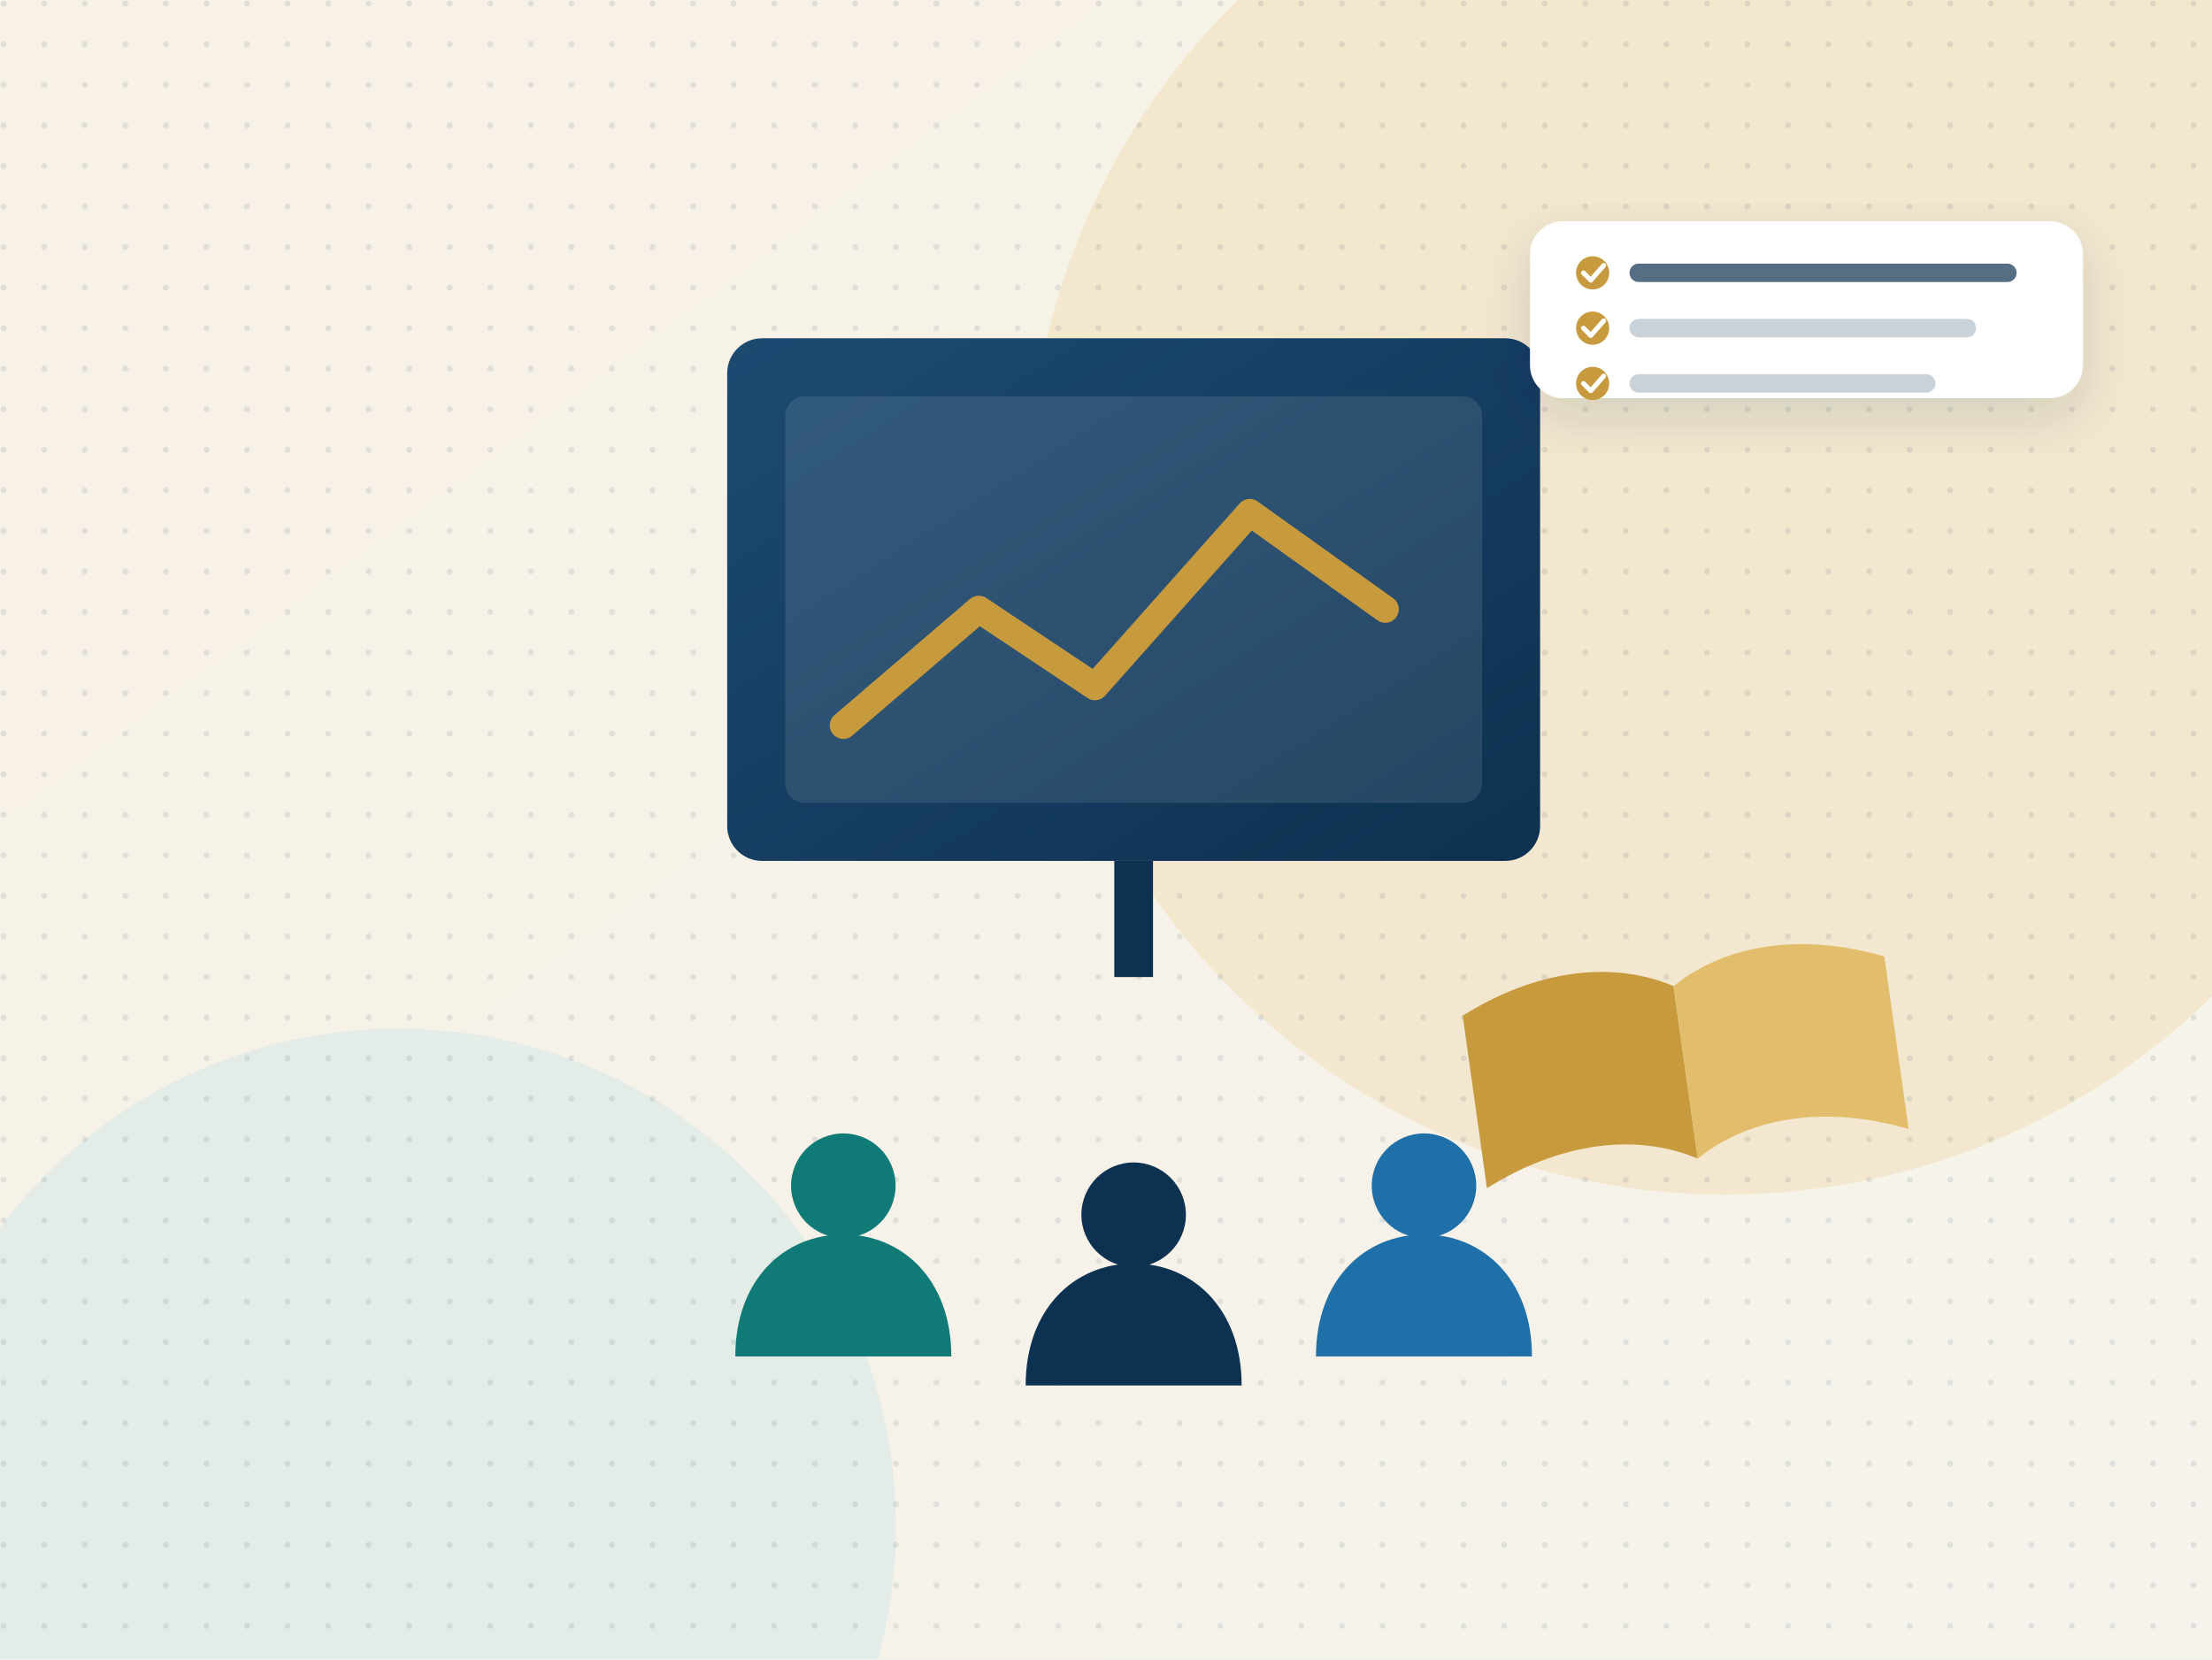
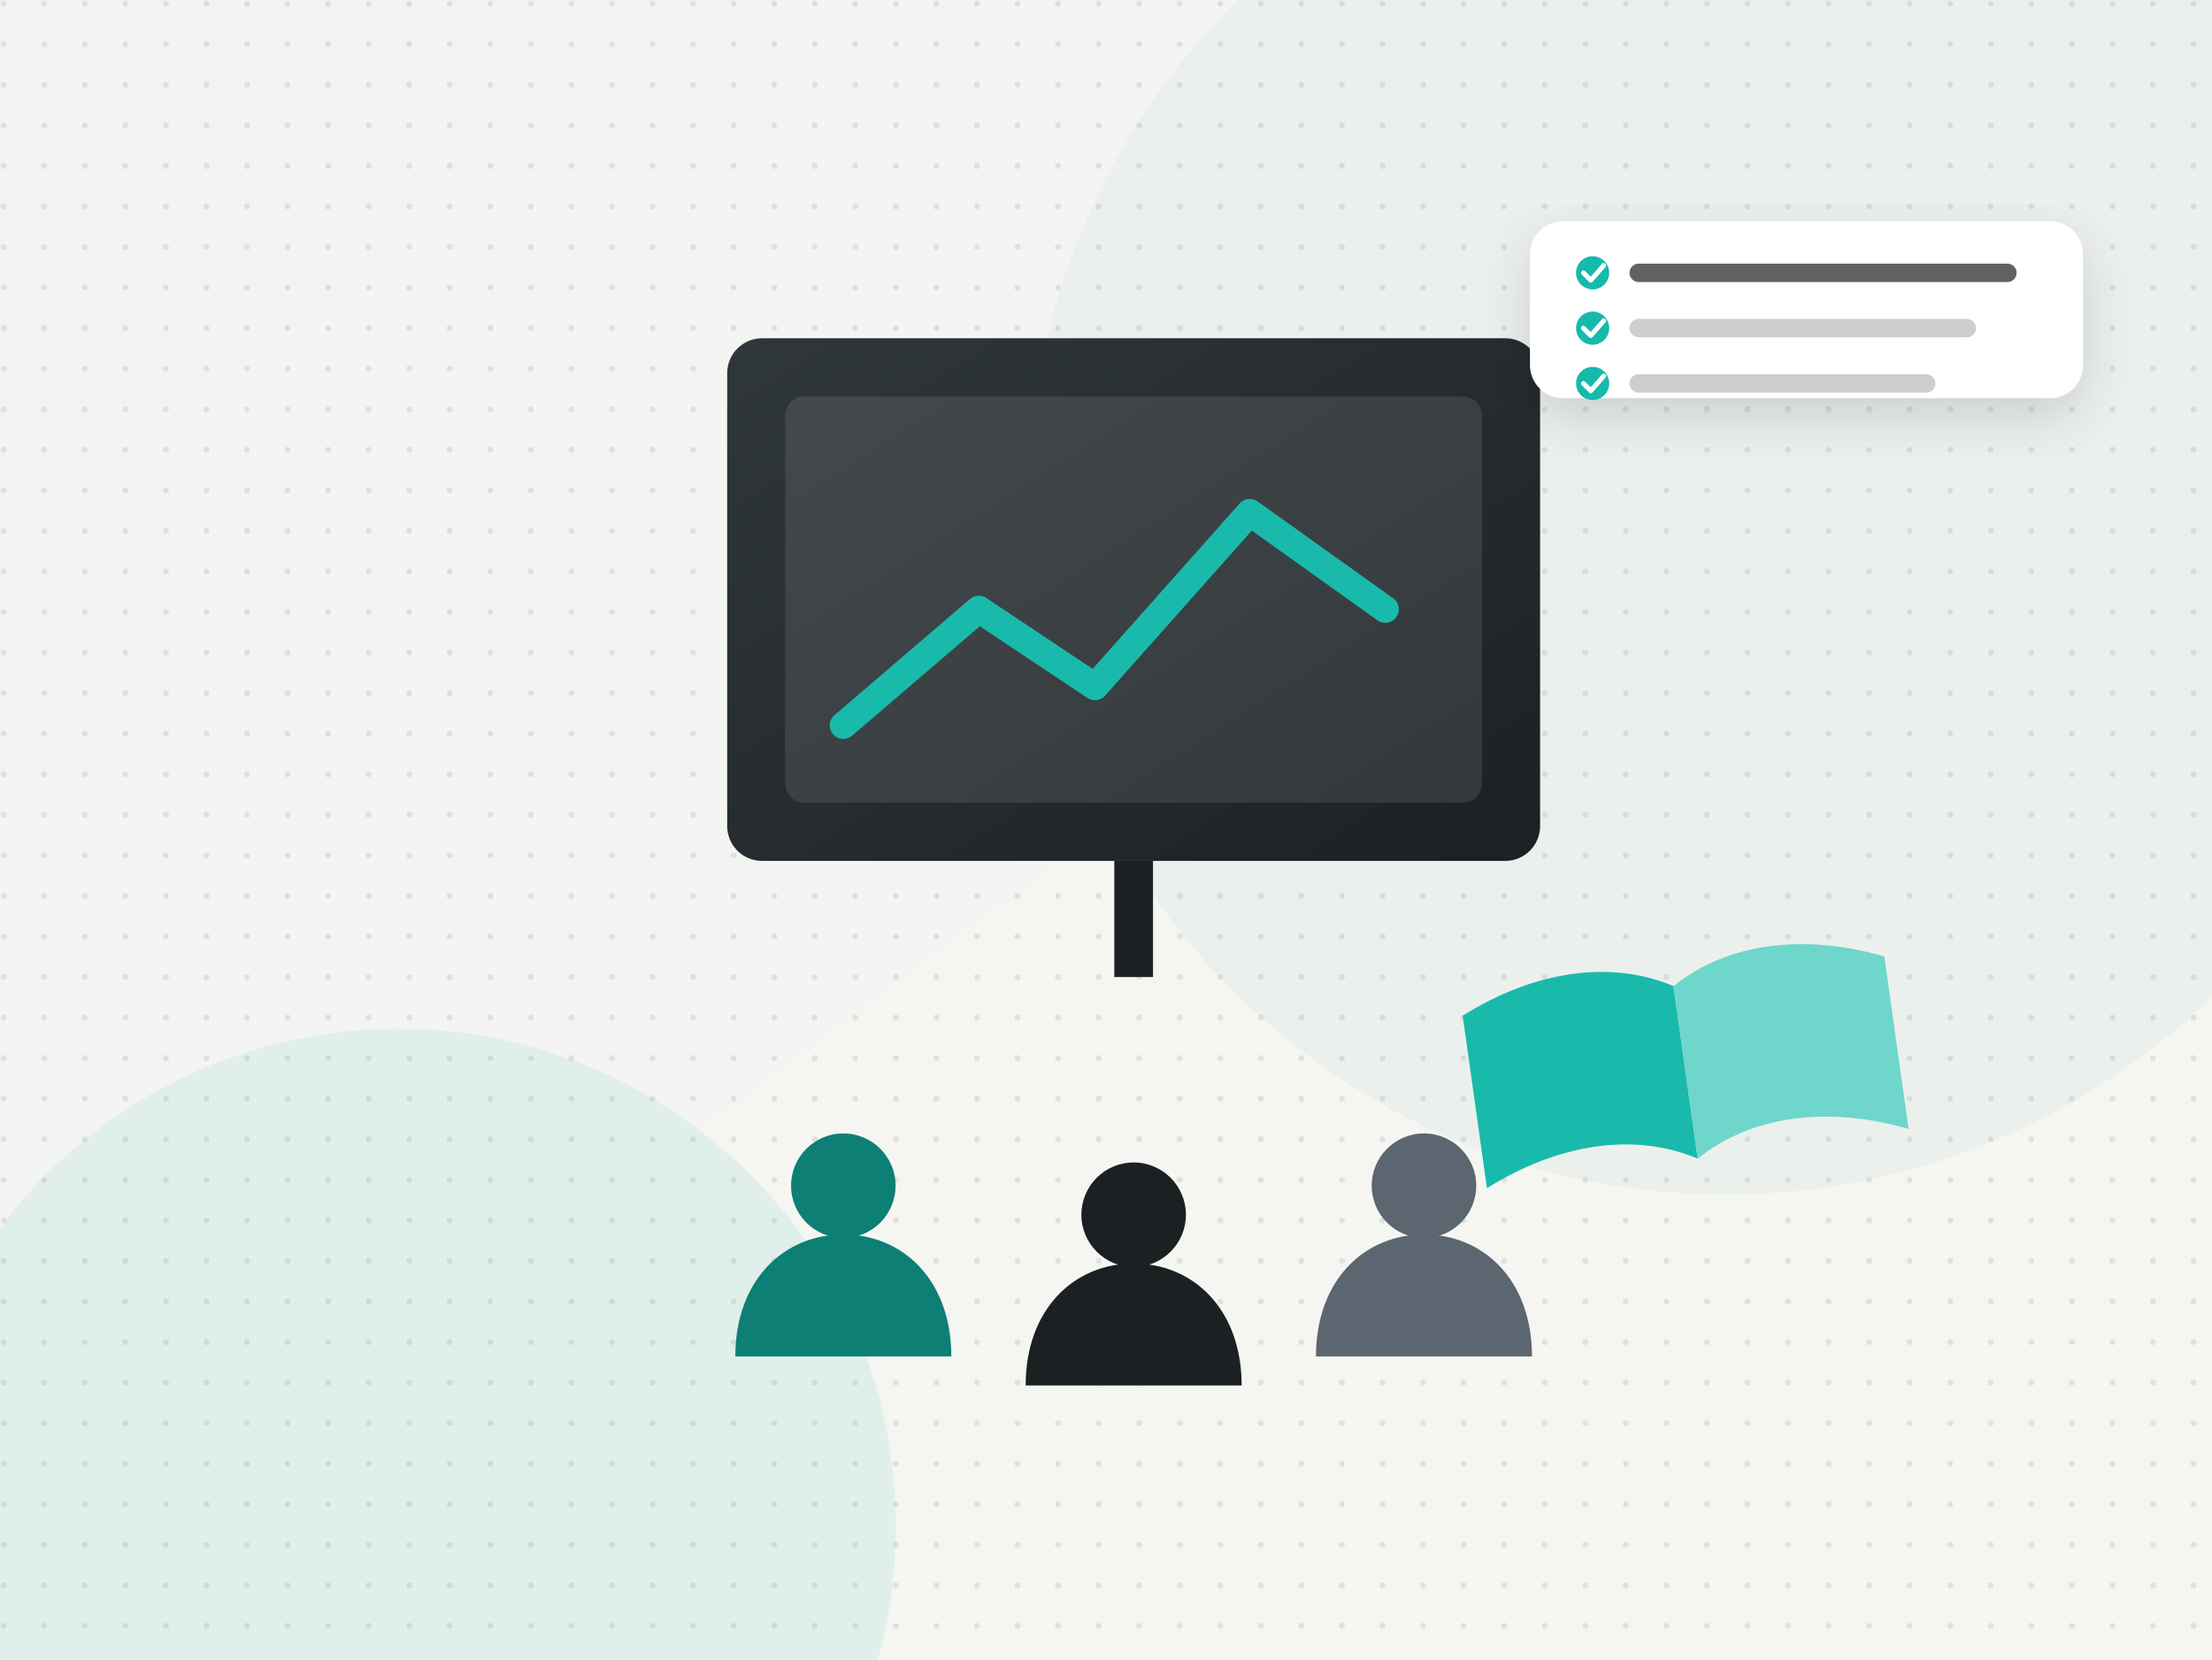
<svg xmlns="http://www.w3.org/2000/svg" viewBox="0 0 1200 900" preserveAspectRatio="xMidYMid slice" role="img">
  <defs>
    <linearGradient id="bg" x1="0" y1="0" x2="1" y2="1">
-       <stop offset="0" stop-color="#f7f1e6" />
-       <stop offset="1" stop-color="#f6f3ec" />
+       <stop offset="0" stop-color="#f3f4f2" />
+       <stop offset="1" stop-color="#f6f5f1" />
    </linearGradient>
    <linearGradient id="tg" x1="0" y1="0" x2="1" y2="1">
-       <stop offset="0" stop-color="#1b9a94" />
-       <stop offset="1" stop-color="#0f7a76" />
+       <stop offset="0" stop-color="#19baab" />
+       <stop offset="1" stop-color="#0e7f75" />
    </linearGradient>
    <linearGradient id="ng" x1="0" y1="0" x2="1" y2="1">
-       <stop offset="0" stop-color="#1d4a72" />
-       <stop offset="1" stop-color="#0d3150" />
+       <stop offset="0" stop-color="#30373b" />
+       <stop offset="1" stop-color="#1b2023" />
    </linearGradient>
    <linearGradient id="gg" x1="0" y1="0" x2="1" y2="1">
-       <stop offset="0" stop-color="#e2bd6c" />
-       <stop offset="1" stop-color="#c79a3e" />
+       <stop offset="0" stop-color="#6fd6cc" />
+       <stop offset="1" stop-color="#19baab" />
    </linearGradient>
    <pattern id="dots" width="22" height="22" patternUnits="userSpaceOnUse">
-       <circle cx="2" cy="2" r="1.6" fill="#0d3150" opacity=".14" />
+       <circle cx="2" cy="2" r="1.6" fill="#1b2023" opacity=".14" />
    </pattern>
    <filter id="sh" x="-20%" y="-20%" width="140%" height="160%">
-       <feDropShadow dx="0" dy="10" stdDeviation="14" flood-color="#0d3150" flood-opacity=".14" />
+       <feDropShadow dx="0" dy="10" stdDeviation="14" flood-color="#1b2023" flood-opacity=".14" />
    </filter>
  </defs>
  <rect width="1200" height="900" fill="url(#bg)" />
-   <circle cx="936" cy="270" r="378" fill="#f1dfb8" opacity=".55" />
-   <circle cx="216" cy="828" r="270" fill="#cfe6e4" opacity=".5" />
+   <circle cx="936" cy="270" r="378" fill="#e6ecea" opacity=".55" />
+   <circle cx="216" cy="828" r="270" fill="#cdeae6" opacity=".5" />
  <rect width="1200" height="900" fill="url(#dots)" opacity=".7" />
  <g transform="translate(300 110) scale(1.05)">
    <rect x="90" y="70" width="420" height="270" rx="18" fill="url(#ng)" />
    <rect x="120" y="100" width="360" height="210" rx="10" fill="#fff" opacity=".1" />
-     <path d="M150 270l70-60 60 40 80-90 70 50" fill="none" stroke="#c79a3e" stroke-width="14" stroke-linecap="round" stroke-linejoin="round" />
-     <rect x="290" y="340" width="20" height="60" fill="#0d3150" />
+     <path d="M150 270l70-60 60 40 80-90 70 50" fill="none" stroke="#19baab" stroke-width="14" stroke-linecap="round" stroke-linejoin="round" />
+     <rect x="290" y="340" width="20" height="60" fill="#1b2023" />
    <g transform="translate(150 560) scale(0.9)">
-       <circle cx="0" cy="-58" r="30" fill="#0f7a76" />
-       <path d="M-62 40c0-44 28-70 62-70s62 26 62 70z" fill="#0f7a76" />
+       <circle cx="0" cy="-58" r="30" fill="#0e7f75" />
+       <path d="M-62 40c0-44 28-70 62-70s62 26 62 70z" fill="#0e7f75" />
    </g>
    <g transform="translate(300 575) scale(0.9)">
-       <circle cx="0" cy="-58" r="30" fill="#0d3150" />
-       <path d="M-62 40c0-44 28-70 62-70s62 26 62 70z" fill="#0d3150" />
+       <circle cx="0" cy="-58" r="30" fill="#1b2023" />
+       <path d="M-62 40c0-44 28-70 62-70s62 26 62 70z" fill="#1b2023" />
    </g>
    <g transform="translate(450 560) scale(0.9)">
-       <circle cx="0" cy="-58" r="30" fill="#1f6fa8" />
-       <path d="M-62 40c0-44 28-70 62-70s62 26 62 70z" fill="#1f6fa8" />
+       <circle cx="0" cy="-58" r="30" fill="#5b6670" />
+       <path d="M-62 40c0-44 28-70 62-70s62 26 62 70z" fill="#5b6670" />
    </g>
    <g transform="translate(470 420) rotate(-8)">
-       <path d="M0 0c40-18 80-18 110 0v90c-30-18-70-18-110 0z" fill="#c79a3e" />
-       <path d="M110 0c30-18 70-18 110 0v90c-40-18-80-18-110 0z" fill="#e2bd6c" />
+       <path d="M0 0c40-18 80-18 110 0v90c-30-18-70-18-110 0z" fill="#19baab" />
+       <path d="M110 0c30-18 70-18 110 0v90c-40-18-80-18-110 0z" fill="#6fd6cc" />
    </g>
  </g>
  <g transform="translate(830 120)" filter="url(#sh)">
    <rect width="300" height="96" rx="18" fill="#ffffff" />
-     <circle cx="34" cy="28" r="9" fill="#c79a3e" />
+     <circle cx="34" cy="28" r="9" fill="#19baab" />
    <path d="M29 28l4 4 7-8" stroke="#fff" stroke-width="2.6" fill="none" stroke-linecap="round" stroke-linejoin="round" />
-     <rect x="54" y="23" width="210" height="10" rx="5" fill="#0d3150" opacity="0.7" />
-     <circle cx="34" cy="58" r="9" fill="#c79a3e" />
+     <rect x="54" y="23" width="210" height="10" rx="5" fill="#1b2023" opacity="0.7" />
+     <circle cx="34" cy="58" r="9" fill="#19baab" />
    <path d="M29 58l4 4 7-8" stroke="#fff" stroke-width="2.6" fill="none" stroke-linecap="round" stroke-linejoin="round" />
-     <rect x="54" y="53" width="188" height="10" rx="5" fill="#0d3150" opacity="0.22" />
-     <circle cx="34" cy="88" r="9" fill="#c79a3e" />
+     <rect x="54" y="53" width="188" height="10" rx="5" fill="#1b2023" opacity="0.22" />
+     <circle cx="34" cy="88" r="9" fill="#19baab" />
    <path d="M29 88l4 4 7-8" stroke="#fff" stroke-width="2.6" fill="none" stroke-linecap="round" stroke-linejoin="round" />
-     <rect x="54" y="83" width="166" height="10" rx="5" fill="#0d3150" opacity="0.22" />
+     <rect x="54" y="83" width="166" height="10" rx="5" fill="#1b2023" opacity="0.22" />
  </g>
</svg>
